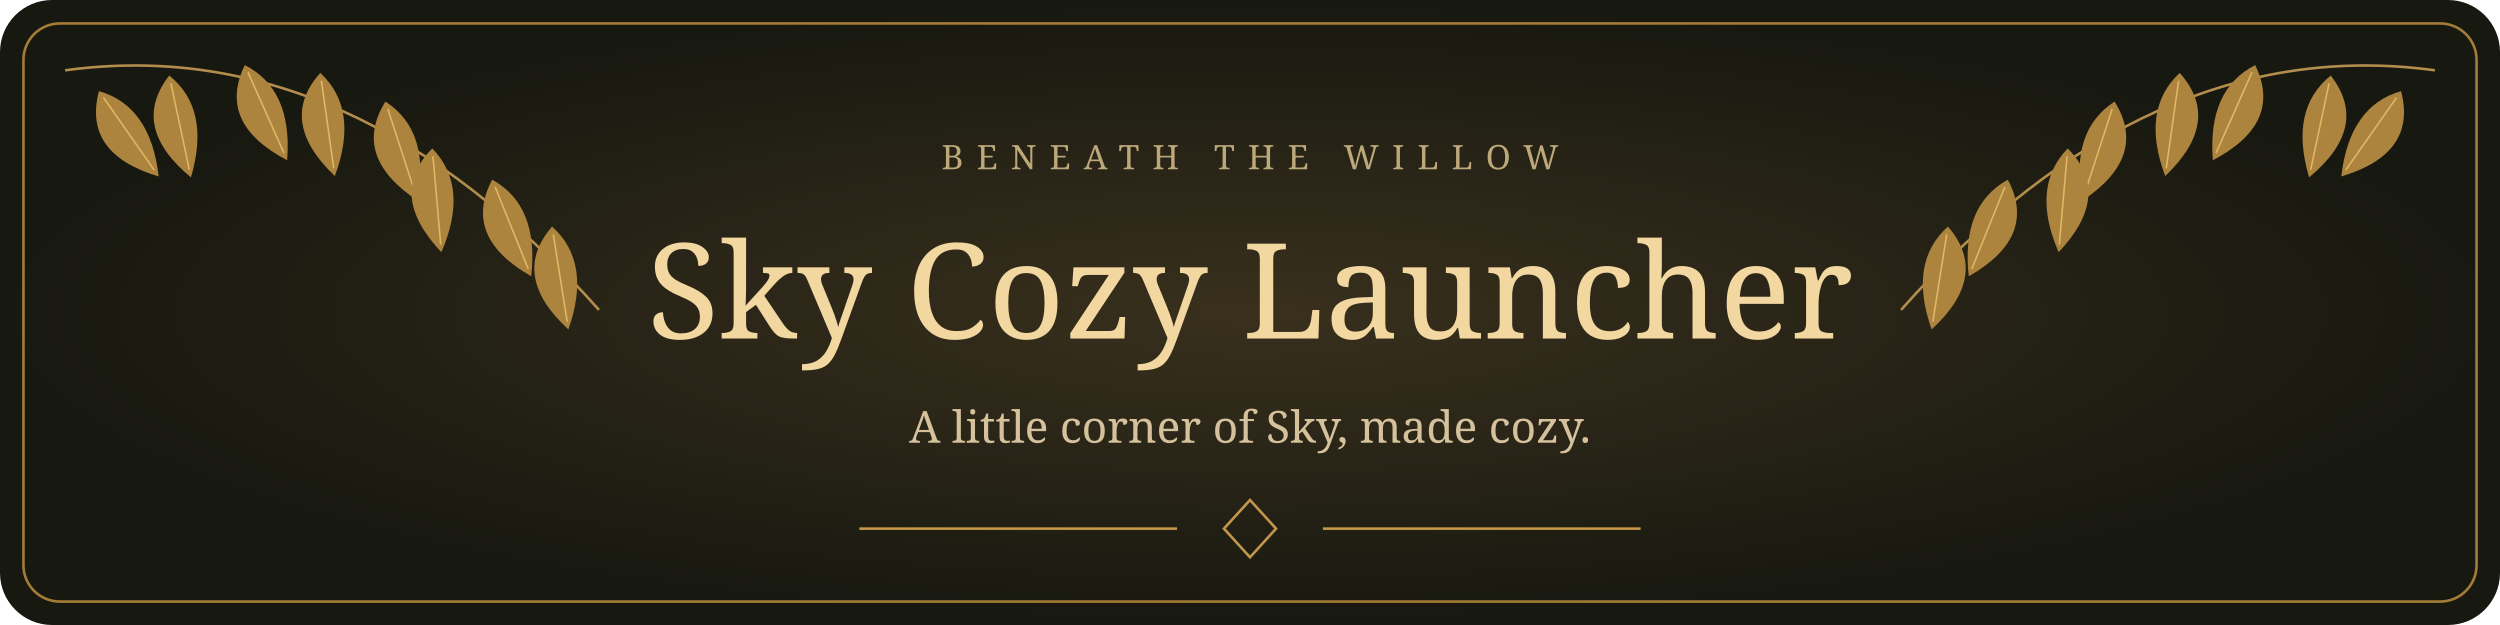
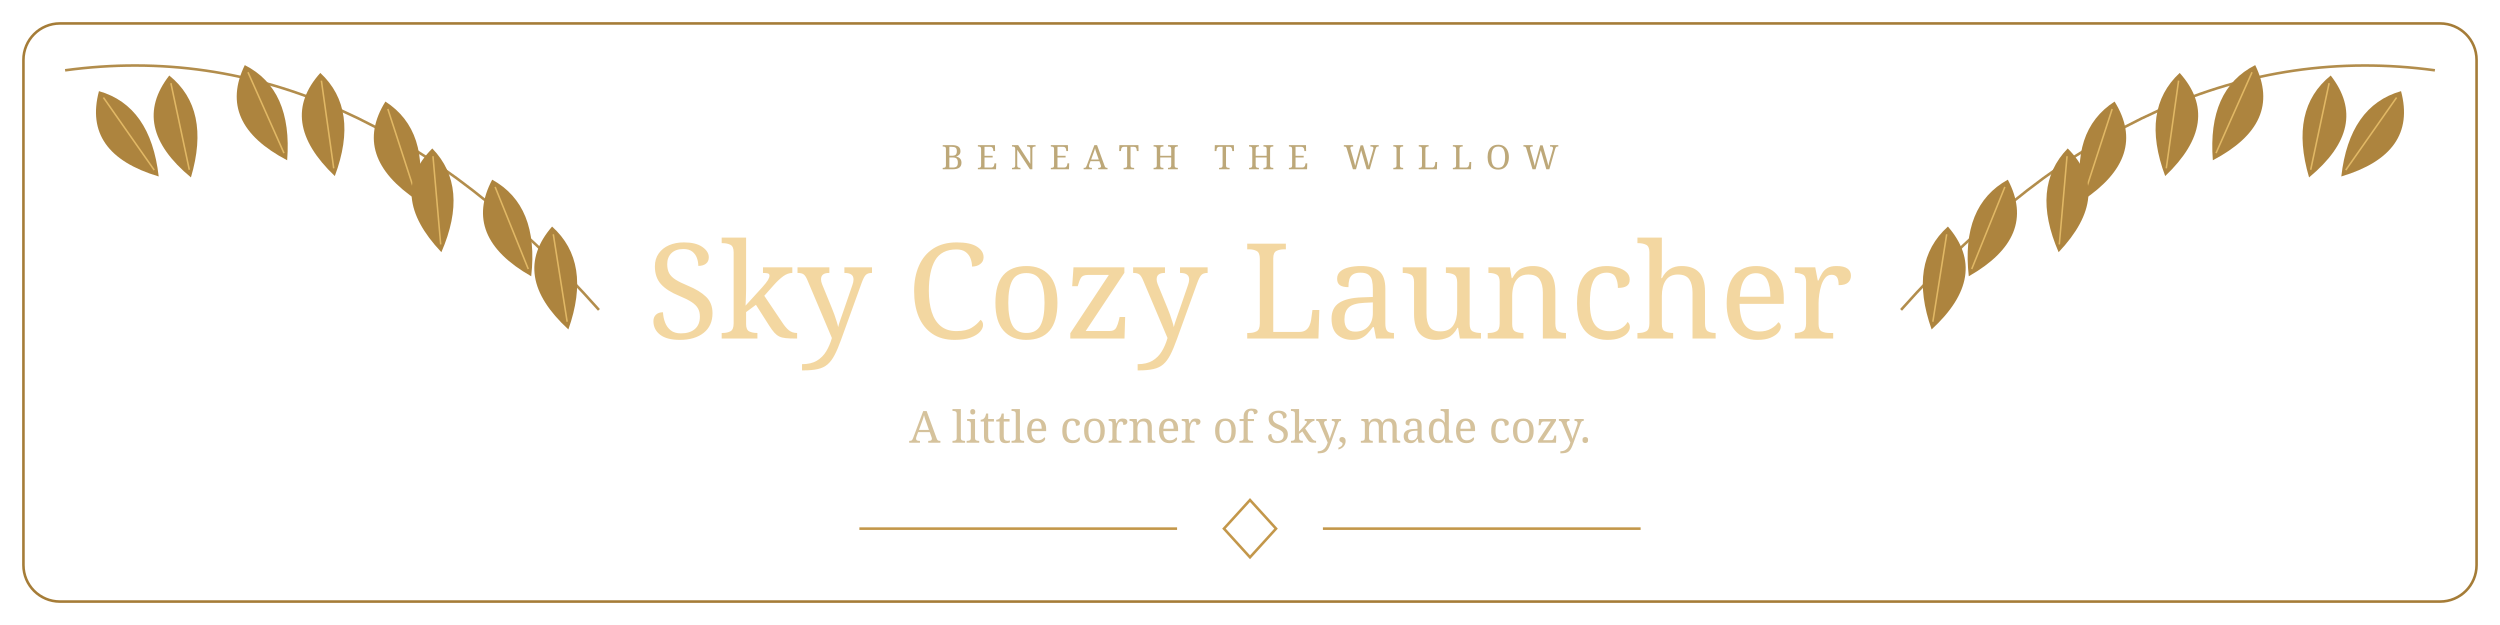
<svg xmlns="http://www.w3.org/2000/svg" width="960" height="240" viewBox="0 0 960 240" role="img" aria-label="Sky Cozy Launcher">
  <defs>
    <radialGradient id="bg">
      <stop stop-color="#39301d" />
      <stop offset="1" stop-color="#171810" />
    </radialGradient>
  </defs>
-   <rect width="960" height="240" rx="20" fill="url(#bg)" />
  <rect x="9" y="9" width="942" height="222" rx="14" fill="none" stroke="#a57c37" />
  <path d="M25 27Q135 12 230 119M935 27Q825 12 730 119" fill="none" stroke="#b28d4c" />
  <g transform="translate(38 35) rotate(-35)">
    <path d="M0 0 Q-19 16 0 40 Q13 16 0 0Z" fill="#ad843e" />
    <path d="M0 3V37" stroke="#e1b865" stroke-width=".6" />
  </g>
  <g transform="translate(65 29) rotate(-12)">
    <path d="M0 0 Q-19 16 0 40 Q13 16 0 0Z" fill="#ad843e" />
    <path d="M0 3V37" stroke="#e1b865" stroke-width=".6" />
  </g>
  <g transform="translate(94 25) rotate(-24)">
    <path d="M0 0 Q-19 16 0 40 Q13 16 0 0Z" fill="#ad843e" />
    <path d="M0 3V37" stroke="#e1b865" stroke-width=".6" />
  </g>
  <g transform="translate(123 28) rotate(-8)">
    <path d="M0 0 Q-19 16 0 40 Q13 16 0 0Z" fill="#ad843e" />
    <path d="M0 3V37" stroke="#e1b865" stroke-width=".6" />
  </g>
  <g transform="translate(148 39) rotate(-18)">
    <path d="M0 0 Q-19 16 0 40 Q13 16 0 0Z" fill="#ad843e" />
    <path d="M0 3V37" stroke="#e1b865" stroke-width=".6" />
  </g>
  <g transform="translate(166 57) rotate(-5)">
    <path d="M0 0 Q-19 16 0 40 Q13 16 0 0Z" fill="#ad843e" />
    <path d="M0 3V37" stroke="#e1b865" stroke-width=".6" />
  </g>
  <g transform="translate(189 69) rotate(-22)">
    <path d="M0 0 Q-19 16 0 40 Q13 16 0 0Z" fill="#ad843e" />
    <path d="M0 3V37" stroke="#e1b865" stroke-width=".6" />
  </g>
  <g transform="translate(212 87) rotate(-9)">
    <path d="M0 0 Q-19 16 0 40 Q13 16 0 0Z" fill="#ad843e" />
    <path d="M0 3V37" stroke="#e1b865" stroke-width=".6" />
  </g>
  <g transform="translate(960 0) scale(-1 1)">
    <g transform="translate(38 35) rotate(-35)">
      <path d="M0 0 Q-19 16 0 40 Q13 16 0 0Z" fill="#ad843e" />
      <path d="M0 3V37" stroke="#e1b865" stroke-width=".6" />
    </g>
    <g transform="translate(65 29) rotate(-12)">
      <path d="M0 0 Q-19 16 0 40 Q13 16 0 0Z" fill="#ad843e" />
      <path d="M0 3V37" stroke="#e1b865" stroke-width=".6" />
    </g>
    <g transform="translate(94 25) rotate(-24)">
      <path d="M0 0 Q-19 16 0 40 Q13 16 0 0Z" fill="#ad843e" />
      <path d="M0 3V37" stroke="#e1b865" stroke-width=".6" />
    </g>
    <g transform="translate(123 28) rotate(-8)">
      <path d="M0 0 Q-19 16 0 40 Q13 16 0 0Z" fill="#ad843e" />
      <path d="M0 3V37" stroke="#e1b865" stroke-width=".6" />
    </g>
    <g transform="translate(148 39) rotate(-18)">
      <path d="M0 0 Q-19 16 0 40 Q13 16 0 0Z" fill="#ad843e" />
      <path d="M0 3V37" stroke="#e1b865" stroke-width=".6" />
    </g>
    <g transform="translate(166 57) rotate(-5)">
      <path d="M0 0 Q-19 16 0 40 Q13 16 0 0Z" fill="#ad843e" />
      <path d="M0 3V37" stroke="#e1b865" stroke-width=".6" />
    </g>
    <g transform="translate(189 69) rotate(-22)">
      <path d="M0 0 Q-19 16 0 40 Q13 16 0 0Z" fill="#ad843e" />
      <path d="M0 3V37" stroke="#e1b865" stroke-width=".6" />
    </g>
    <g transform="translate(212 87) rotate(-9)">
      <path d="M0 0 Q-19 16 0 40 Q13 16 0 0Z" fill="#ad843e" />
      <path d="M0 3V37" stroke="#e1b865" stroke-width=".6" />
    </g>
  </g>
  <text x="480" y="65" text-anchor="middle" fill="#bda879" font-family="Georgia, serif" font-size="13" letter-spacing="5">BENEATH THE WILLOW</text>
  <text x="480" y="130" text-anchor="middle" fill="#f3d7a1" font-family="Georgia, serif" font-size="51">Sky Cozy Launcher</text>
  <text x="480" y="170" text-anchor="middle" fill="#d5c29c" font-family="Georgia, serif" font-size="17">A little corner of Sky, made cozy.</text>
  <path d="M330 203H452M508 203H630M480 192L490 203L480 214L470 203Z" stroke="#c3974a" fill="none" />
</svg>
